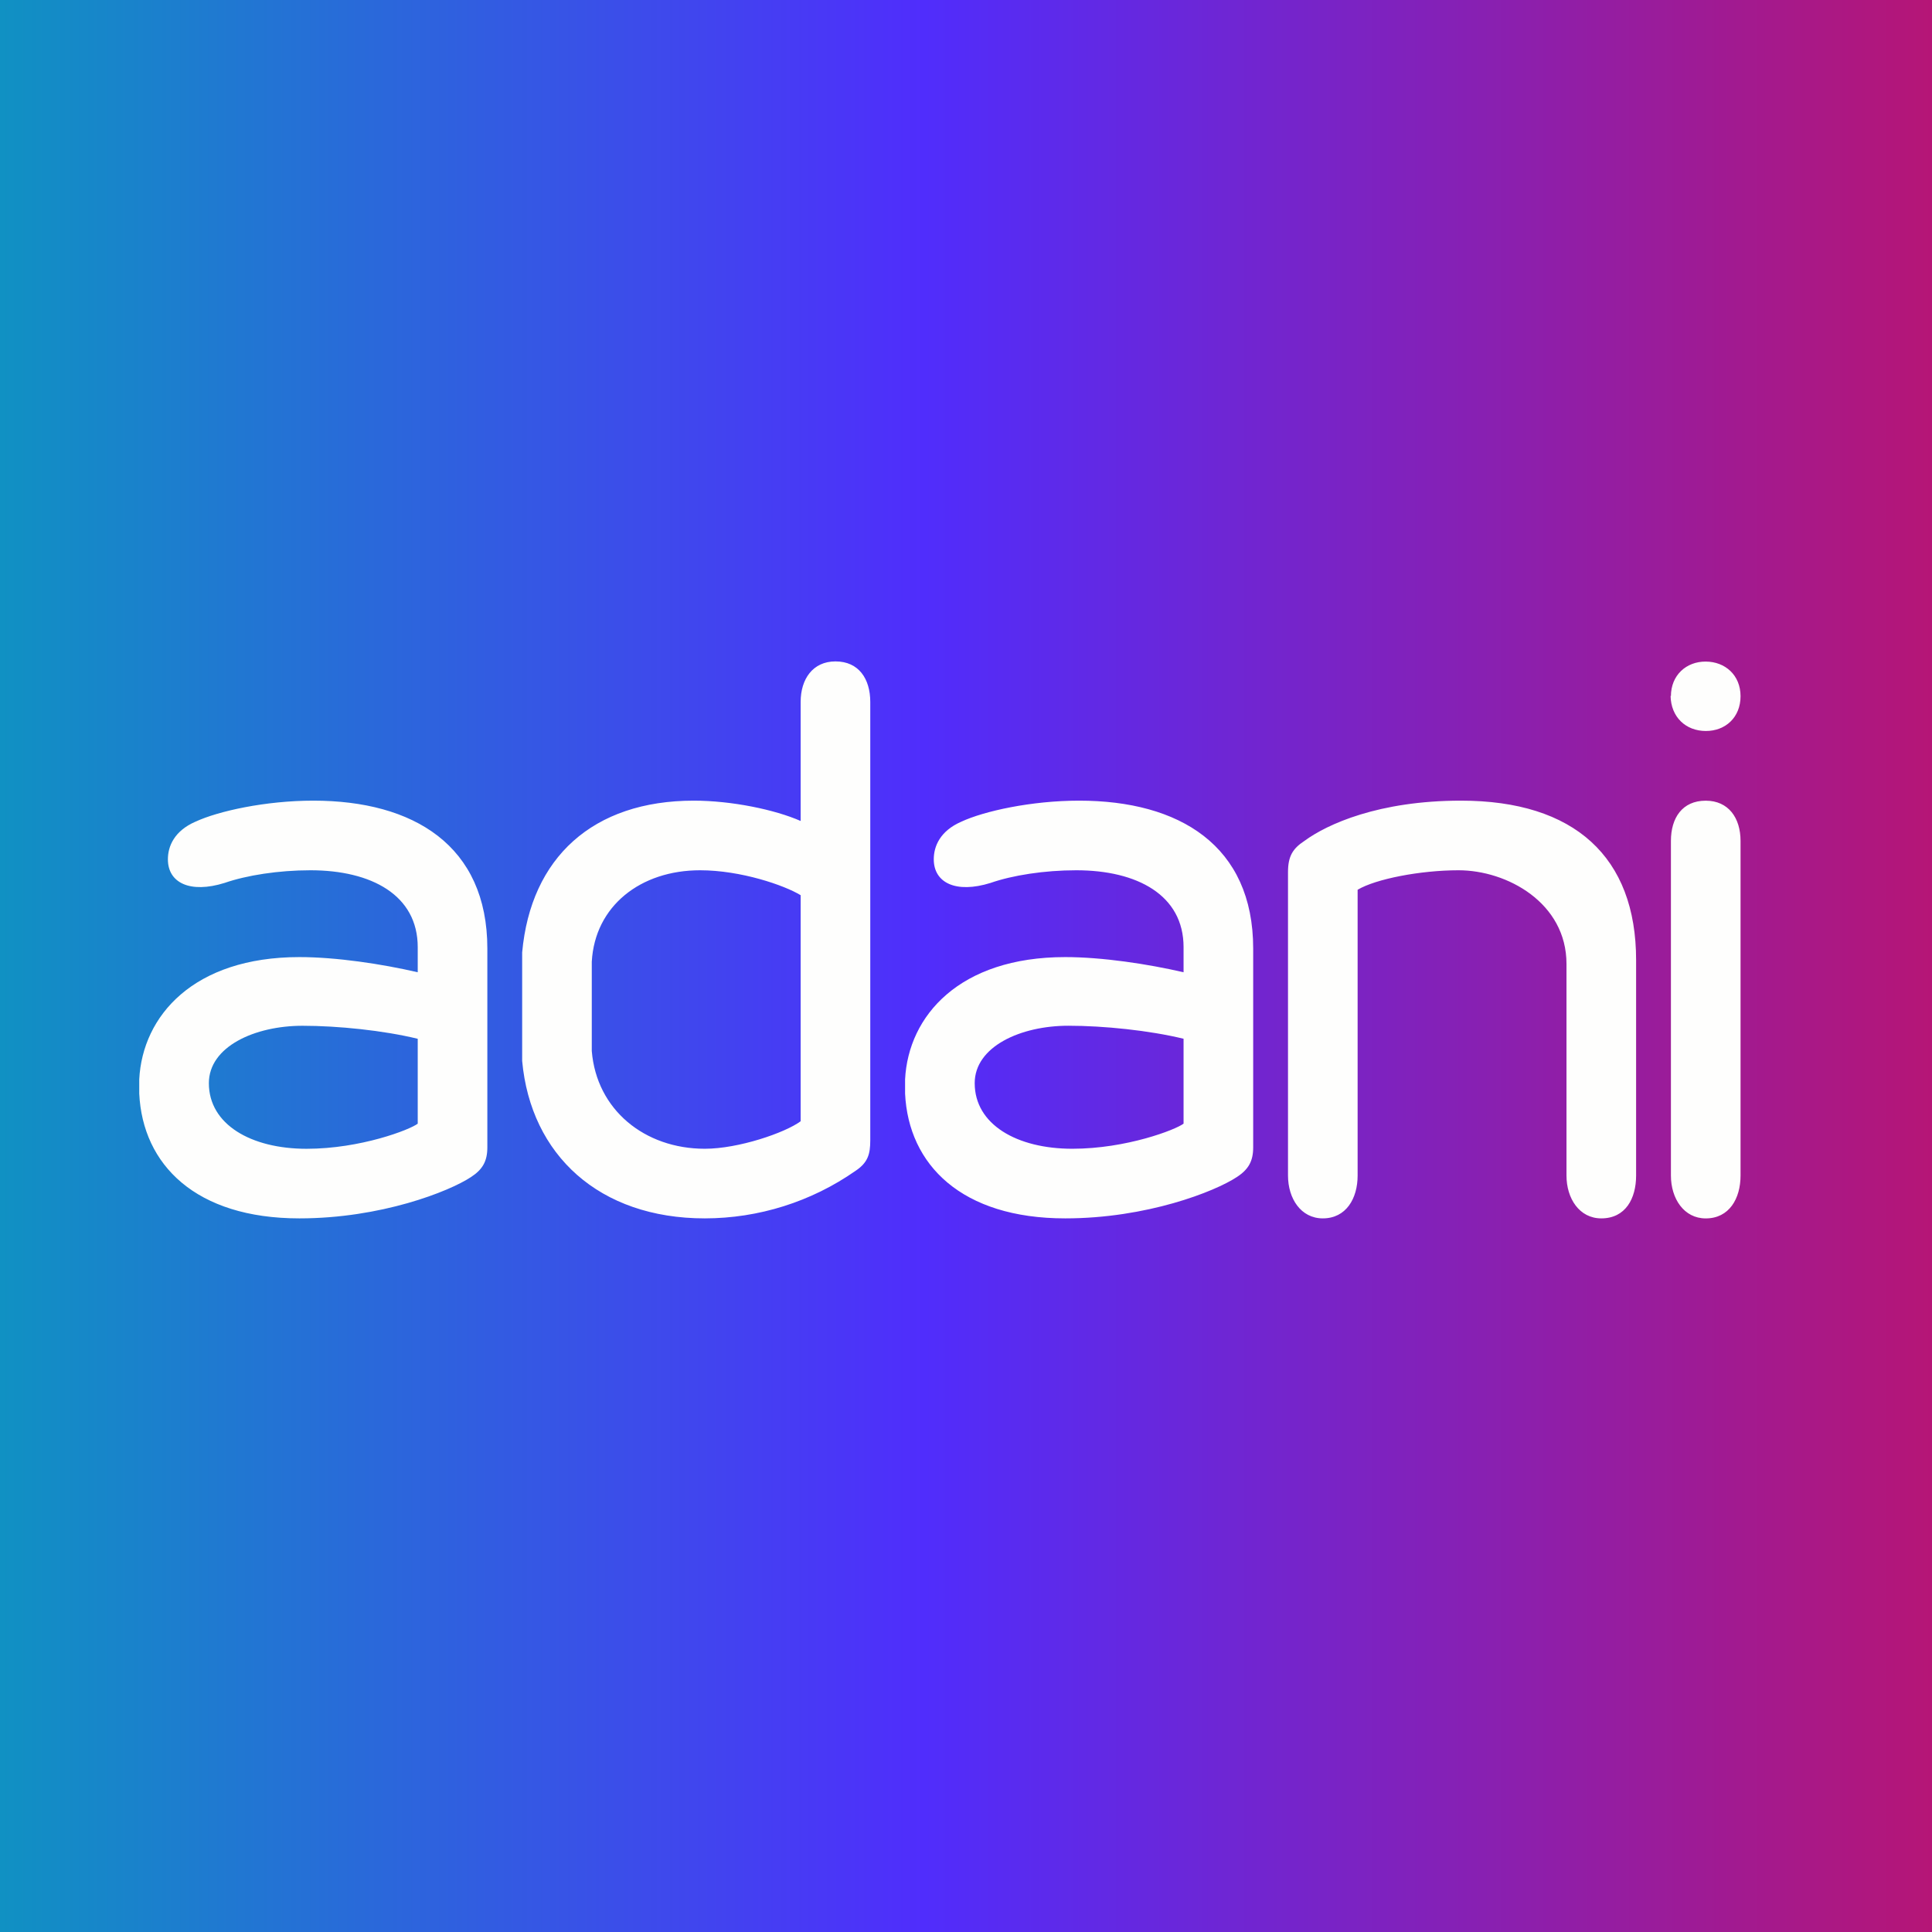
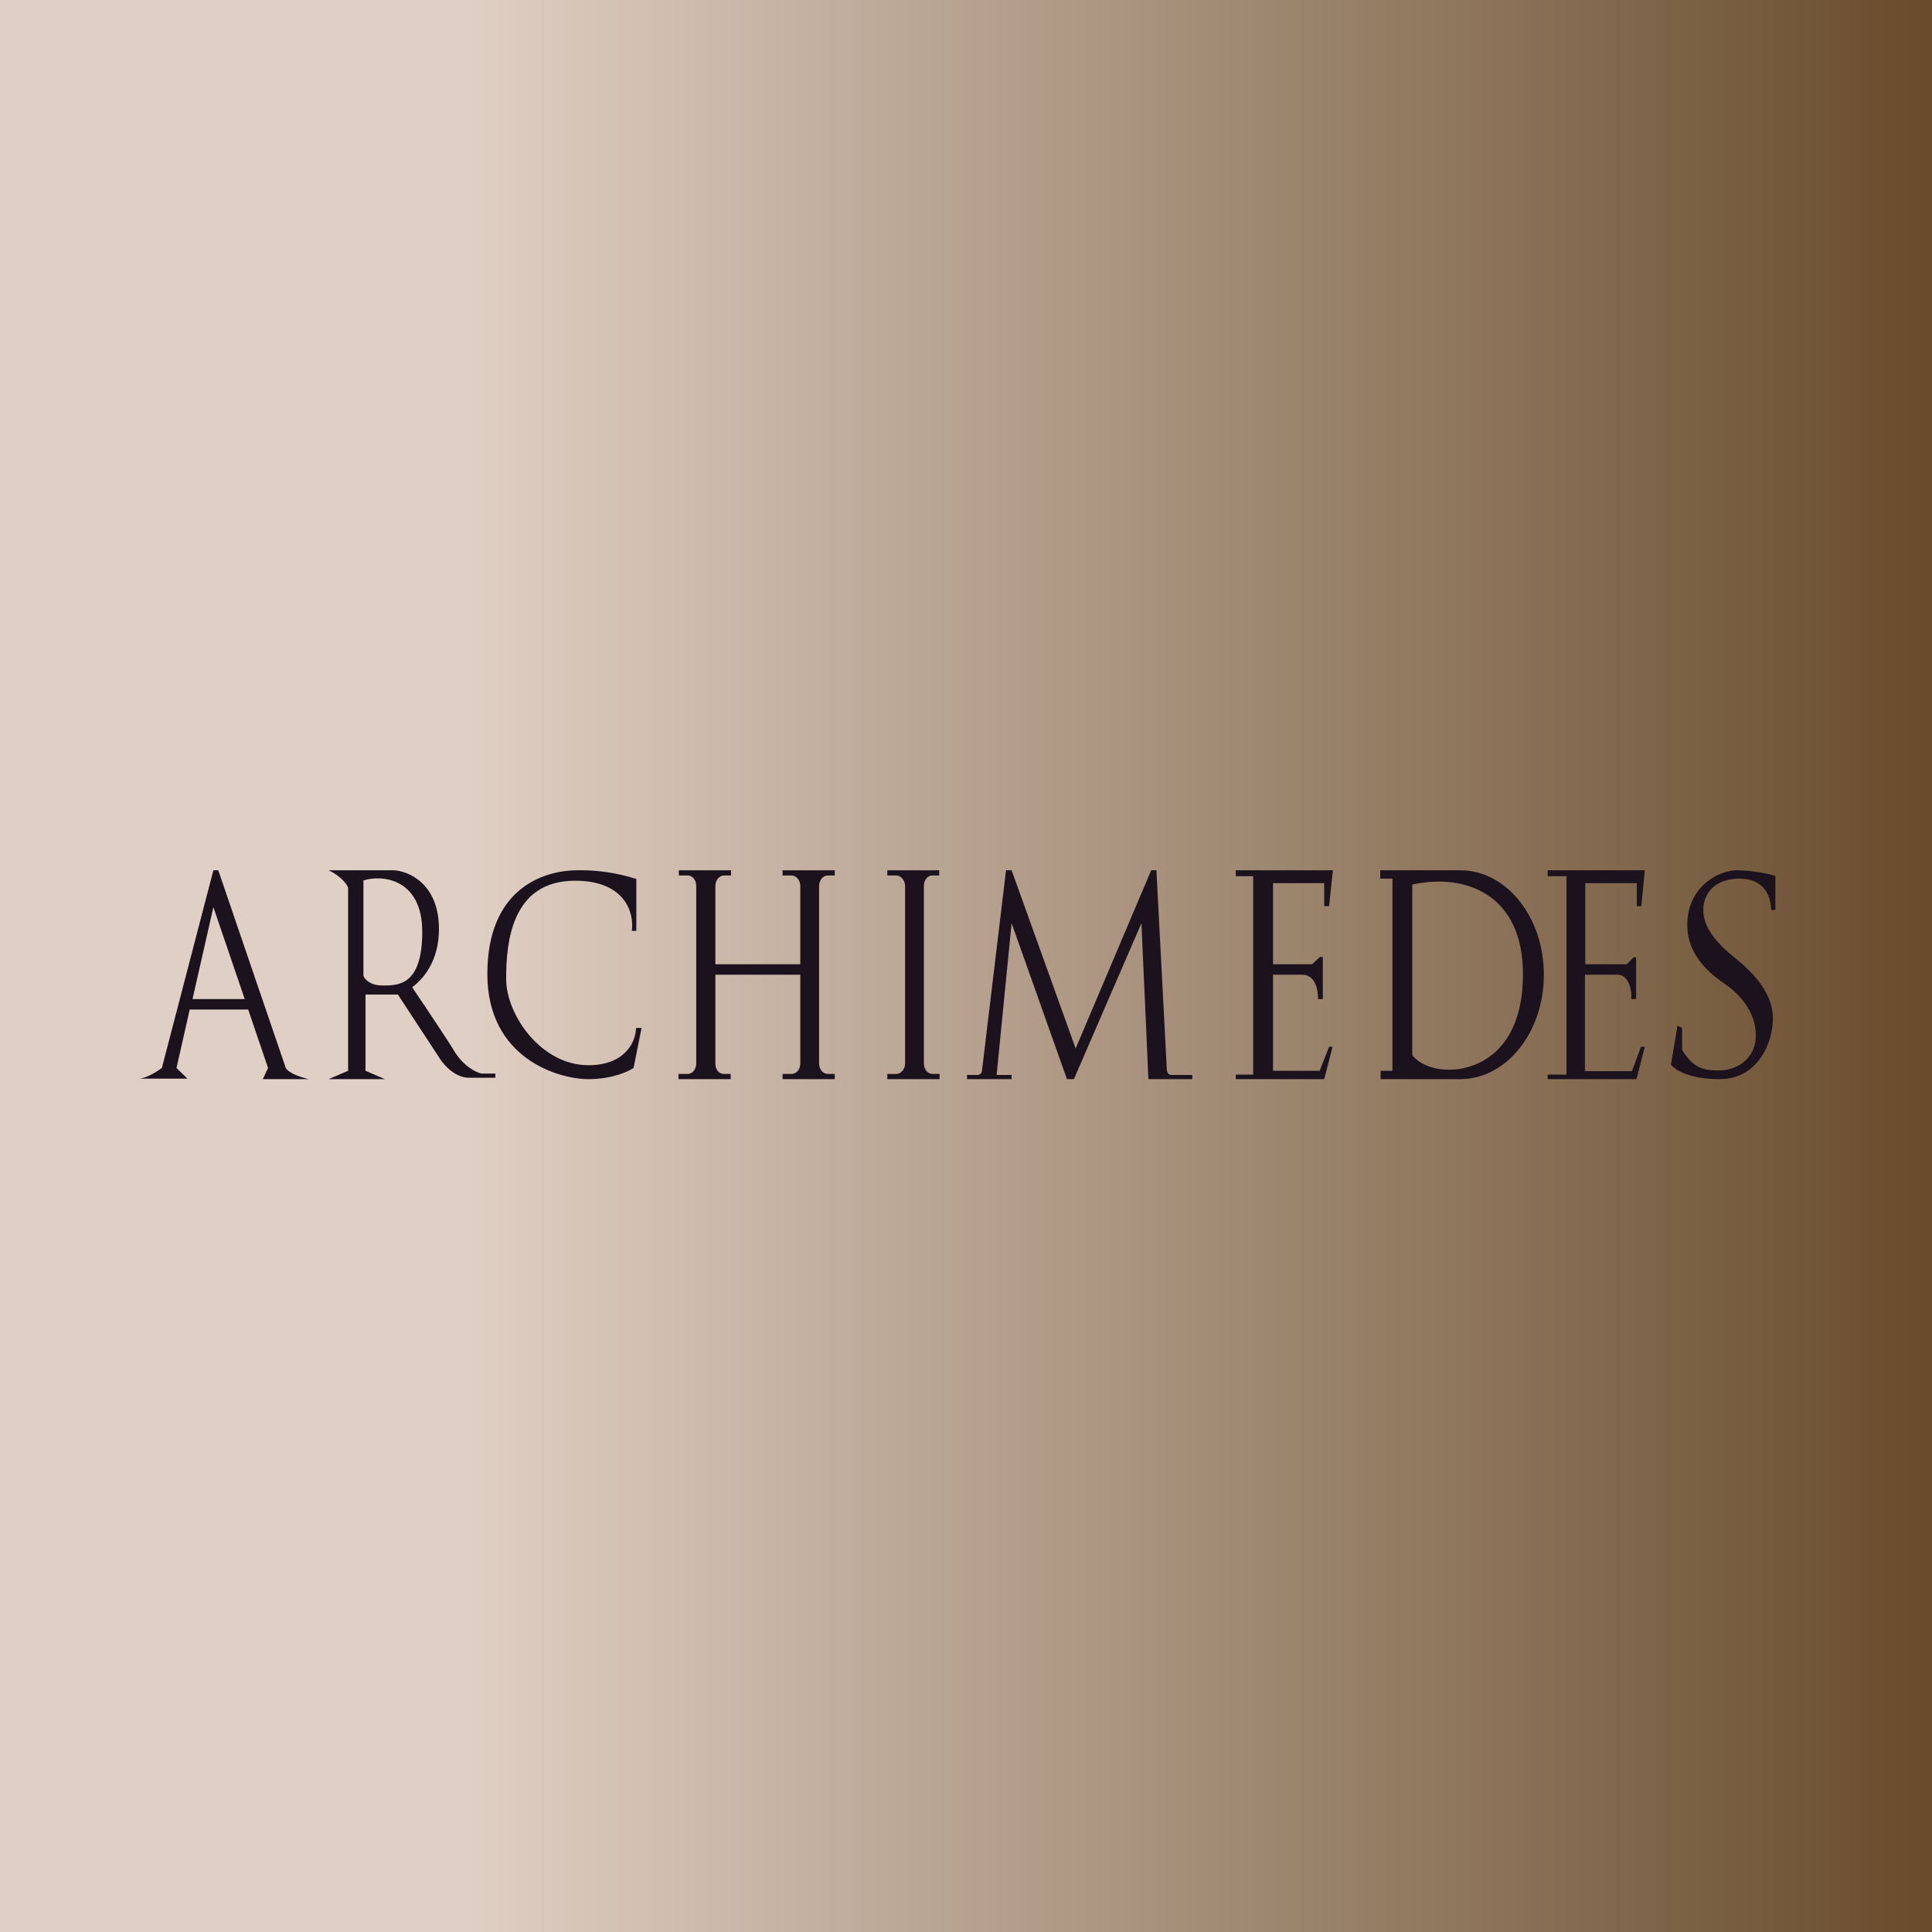
<svg xmlns="http://www.w3.org/2000/svg" viewBox="0 0 55.5 55.5">
  <path d="M 0,0 H 55.5 V 55.5 H 0 Z" fill="url(#a)" />
-   <path d="M 47.99,19.985 C 48,20.606 48.432,20.997 49,20.999 C 49.568,21.001 50,20.606 50,20 S 49.558,19.007 49,19.005 C 48.442,19.002 48,19.395 48,20 Z M 23,20.164 V 23.584 C 22.259,23.257 21.012,23 19.93,23 C 17.031,23 15.247,24.638 15,27.36 V 30.478 C 15.247,33.178 17.212,35 20.247,35 A 7.57,7.57 0 0,0 24.573,33.637 C 24.933,33.397 25,33.154 25,32.759 V 20.164 C 25,19.507 24.674,19 24,19 C 23.35,19 23,19.507 23,20.164 Z M 17,30.192 V 27.625 C 17.09,26.023 18.404,25 20.11,25 C 21.282,25 22.53,25.43 23,25.716 V 32.21 C 22.553,32.541 21.216,33 20.247,33 C 18.517,33 17.137,31.88 17,30.192 Z M 37.474,24.155 C 37.137,24.376 37,24.596 37,25.055 V 33.769 C 37,34.428 37.369,35 38,35 C 38.67,35 39,34.428 39,33.77 V 25.56 C 39.514,25.252 40.796,25 41.898,25 C 43.294,25 45,25.935 45,27.69 V 33.77 C 45,34.427 45.369,35 46,35 C 46.698,35 47,34.428 47,33.77 V 27.58 C 47,24.617 45.227,23 41.969,23 C 39.608,23 38.125,23.676 37.474,24.155 Z M 5.612,23.605 C 5.008,23.87 4.823,24.309 4.823,24.685 C 4.823,25.365 5.465,25.672 6.453,25.363 C 7.086,25.144 8,25 8.919,25 C 10.67,25 12,25.714 12,27.208 V 27.93 C 10.965,27.69 9.659,27.494 8.6,27.494 C 5.565,27.494 4.094,29.178 4,31.006 V 31.416 C 4.098,33.46 5.624,35 8.6,35 C 10.941,35 12.9,34.23 13.53,33.813 C 13.868,33.593 14,33.353 14,32.958 V 27.251 C 14,24.286 11.878,23 9,23 C 7.631,23 6.267,23.3 5.612,23.606 Z M 6,31.117 C 6,30.063 7.322,29.467 8.69,29.467 C 9.702,29.467 11.012,29.6 12,29.841 V 32.279 C 11.776,32.453 10.357,33.001 8.804,33.001 C 7.208,33 6,32.3 6,31.116 Z M 48,24.156 V 33.77 C 48,34.43 48.373,35.001 49,35.001 C 49.675,35.001 50,34.43 50,33.771 V 24.156 C 50,23.498 49.655,23.001 49,23.001 C 48.325,23.001 48,23.498 48,24.156 Z M 27.612,23.606 C 27.008,23.87 26.824,24.309 26.824,24.684 C 26.824,25.364 27.465,25.672 28.454,25.364 C 29.085,25.144 30,25 30.918,25 C 32.67,25 34,25.714 34,27.208 V 27.93 C 32.965,27.69 31.659,27.494 30.6,27.494 C 27.565,27.494 26.094,29.178 26,31.006 V 31.416 C 26.098,33.46 27.623,35 30.6,35 C 32.941,35 34.9,34.23 35.53,33.813 C 35.868,33.593 36,33.353 36,32.958 V 27.251 C 36,24.286 33.878,23 31,23 C 29.631,23 28.267,23.3 27.612,23.606 Z M 28,31.116 C 28,30.062 29.322,29.466 30.69,29.466 C 31.702,29.466 33.012,29.599 34,29.84 V 32.278 C 33.776,32.452 32.357,33 30.804,33 C 29.208,33 28,32.3 28,31.116 Z" fill="rgb(254, 254, 253)" />
+   <path d="M 5.39,30.985 H 4 C 4.22,30.97 4.53,30.77 4.65,30.68 L 6.13,25 H 6.27 L 8.21,30.68 C 8.3,30.84 8.69,30.96 8.87,31 H 7.55 L 7.7,30.68 L 7.13,29 H 5.45 L 5.07,30.68 L 5.4,31 Z M 6.13,26.06 L 7.03,28.7 H 5.53 L 6.13,26.06 Z M 9.44,25 H 11.31 C 11.74,25.02 12.61,25.39 12.61,26.69 C 12.61,27.55 12.21,28.09 11.84,28.36 C 12.26,28.98 13.01,30.11 13.04,30.18 C 13.31,30.63 13.68,30.81 13.83,30.84 H 14.23 V 30.96 H 13.47 C 13.05,30.96 12.71,30.55 12.59,30.34 L 11.43,28.57 H 10.5 V 30.76 L 11.06,31 H 9.44 L 10,30.76 V 25.5 C 9.97,25.4 9.78,25.16 9.44,25 Z M 10.44,25.29 V 28.03 C 10.47,28.13 10.64,28.31 10.98,28.31 H 11 C 11.44,28.31 12.13,28.31 12.13,26.77 C 12.13,25.21 10.94,25.13 10.45,25.29 Z M 18.28,26.74 V 25.25 A 5.27,5.27 0 0,0 16.6,25 C 15.58,25 14,25.55 14,27.98 C 14,30.41 16.05,31 16.9,31 C 17.59,31 18.05,30.78 18.2,30.68 L 18.43,29.53 H 18.27 C 18.27,29.88 18,30.6 16.9,30.6 C 15.54,30.6 14.54,29.15 14.54,28.12 C 14.54,27.1 14.68,25.3 16.52,25.3 C 17.99,25.3 18.22,26.26 18.15,26.74 H 18.27 Z M 19.5,25 H 21 V 25.15 H 20.8 C 20.66,25.15 20.55,25.29 20.55,25.45 V 27.7 H 22.99 V 25.45 C 22.99,25.29 22.88,25.15 22.74,25.15 H 22.48 V 25 H 23.98 V 25.15 H 23.78 C 23.64,25.15 23.53,25.29 23.53,25.45 V 30.55 C 23.53,30.72 23.64,30.85 23.78,30.85 H 23.98 V 31 H 22.48 V 30.85 H 22.74 C 22.88,30.85 22.99,30.72 22.99,30.55 V 28 H 20.55 V 30.55 C 20.55,30.72 20.65,30.85 20.79,30.85 H 20.99 V 31 H 19.49 V 30.85 H 19.76 C 19.89,30.85 20,30.72 20,30.55 V 25.45 C 20,25.29 19.9,25.15 19.76,25.15 H 19.5 V 25 Z M 26.99,25 H 25.49 V 25.15 H 25.75 C 25.88,25.15 26,25.29 26,25.45 V 30.55 C 26,30.72 25.88,30.85 25.75,30.85 H 25.49 V 31 H 26.99 V 30.85 H 26.79 C 26.65,30.85 26.54,30.72 26.54,30.55 V 25.45 C 26.54,25.29 26.64,25.15 26.78,25.15 H 26.98 V 25 Z M 27.78,31 H 29.06 V 30.88 H 28.63 L 29.06,26.52 L 30.65,31 H 30.85 L 32.79,26.52 L 32.99,31 H 34.25 V 30.88 H 33.65 C 33.58,30.88 33.53,30.82 33.52,30.74 L 33.22,25 H 33.07 L 30.9,30.12 L 29.06,25 H 28.9 L 28.21,30.75 C 28.21,30.82 28.15,30.88 28.09,30.88 H 27.78 V 31 Z M 35.5,25 H 38.29 L 38.18,26.03 H 38.04 V 25.37 H 36.57 V 27.7 H 37.69 L 37.92,27.49 H 38 V 28.7 H 37.86 C 37.87,28.47 37.8,28 37.41,28 H 36.57 V 30.76 H 37.91 L 38.18,30.07 H 38.28 L 38.04,31 H 35.5 V 30.87 H 36 V 25.17 H 35.5 V 25 Z M 47.25,25 H 44.46 V 25.17 H 45 V 30.87 H 44.46 V 31 H 47.01 L 47.25,30.07 H 47.14 L 46.88,30.77 H 45.53 V 28 H 46.46 C 46.81,28 46.88,28.48 46.86,28.7 H 47 V 27.5 H 46.93 L 46.73,27.7 H 45.54 V 25.37 H 47.02 V 26.03 H 47.15 L 47.25,25 Z M 40,25.24 V 30.76 H 39.66 V 31 H 41.95 C 43.27,31 44.35,29.66 44.35,28 S 43.27,25 41.95,25 H 39.65 V 25.24 H 40 Z M 40.57,25.41 V 30.31 C 40.67,30.45 41.01,30.73 41.63,30.73 C 42.4,30.73 43.75,30.23 43.75,27.98 C 43.75,25.72 42.13,25.07 40.57,25.41 Z M 48.19,29.46 L 48,30.58 C 48.1,30.72 48.5,31 49.4,31 C 50.5,31 50.93,29.95 50.93,29.26 C 50.93,28.56 50.42,27.98 49.83,27.51 C 49.25,27.04 48.93,26.61 48.93,26.14 C 48.93,25.67 49.26,25.24 49.97,25.24 S 50.87,25.74 50.88,26.14 H 51 V 25.16 A 4.52,4.52 0 0,0 49.9,25 C 49.36,25 48.47,25.48 48.47,26.57 C 48.47,27.52 49.24,28.05 49.57,28.28 L 49.68,28.36 C 49.9,28.53 50.44,29.02 50.44,29.74 C 50.44,30.45 49.85,30.75 49.39,30.75 C 48.93,30.75 48.65,30.69 48.32,30.16 V 29.53 L 48.19,29.46 Z" fill="rgb(27, 18, 30)" fill-rule="evenodd" />
  <defs>
    <linearGradient id="a" x2="56" y1="28" y2="28" gradientUnits="userSpaceOnUse">
-       <stop stop-color="rgb(16, 145, 195)" offset="0" />
-       <stop stop-color="rgb(80, 45, 252)" offset=".474" />
-       <stop stop-color="rgb(183, 21, 116)" offset="1" />
+       <stop stop-color="rgb(224, 207, 196)" offset=".24" />
+       <stop stop-color="rgb(102, 74, 41)" offset="1" />
    </linearGradient>
  </defs>
</svg>
